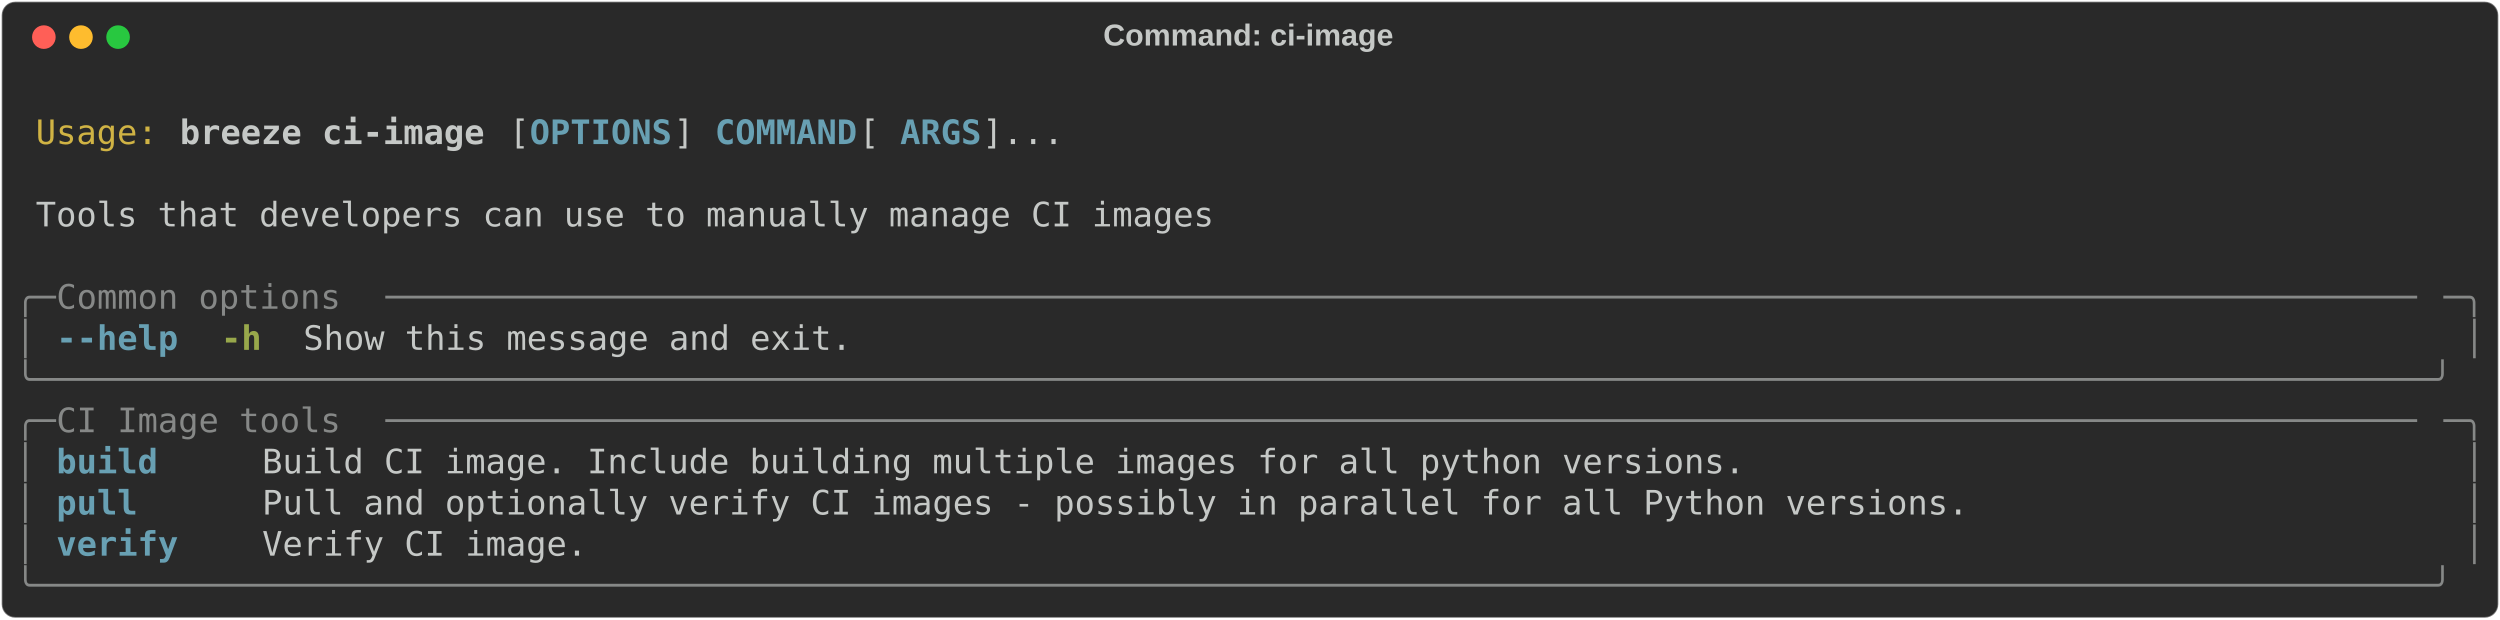
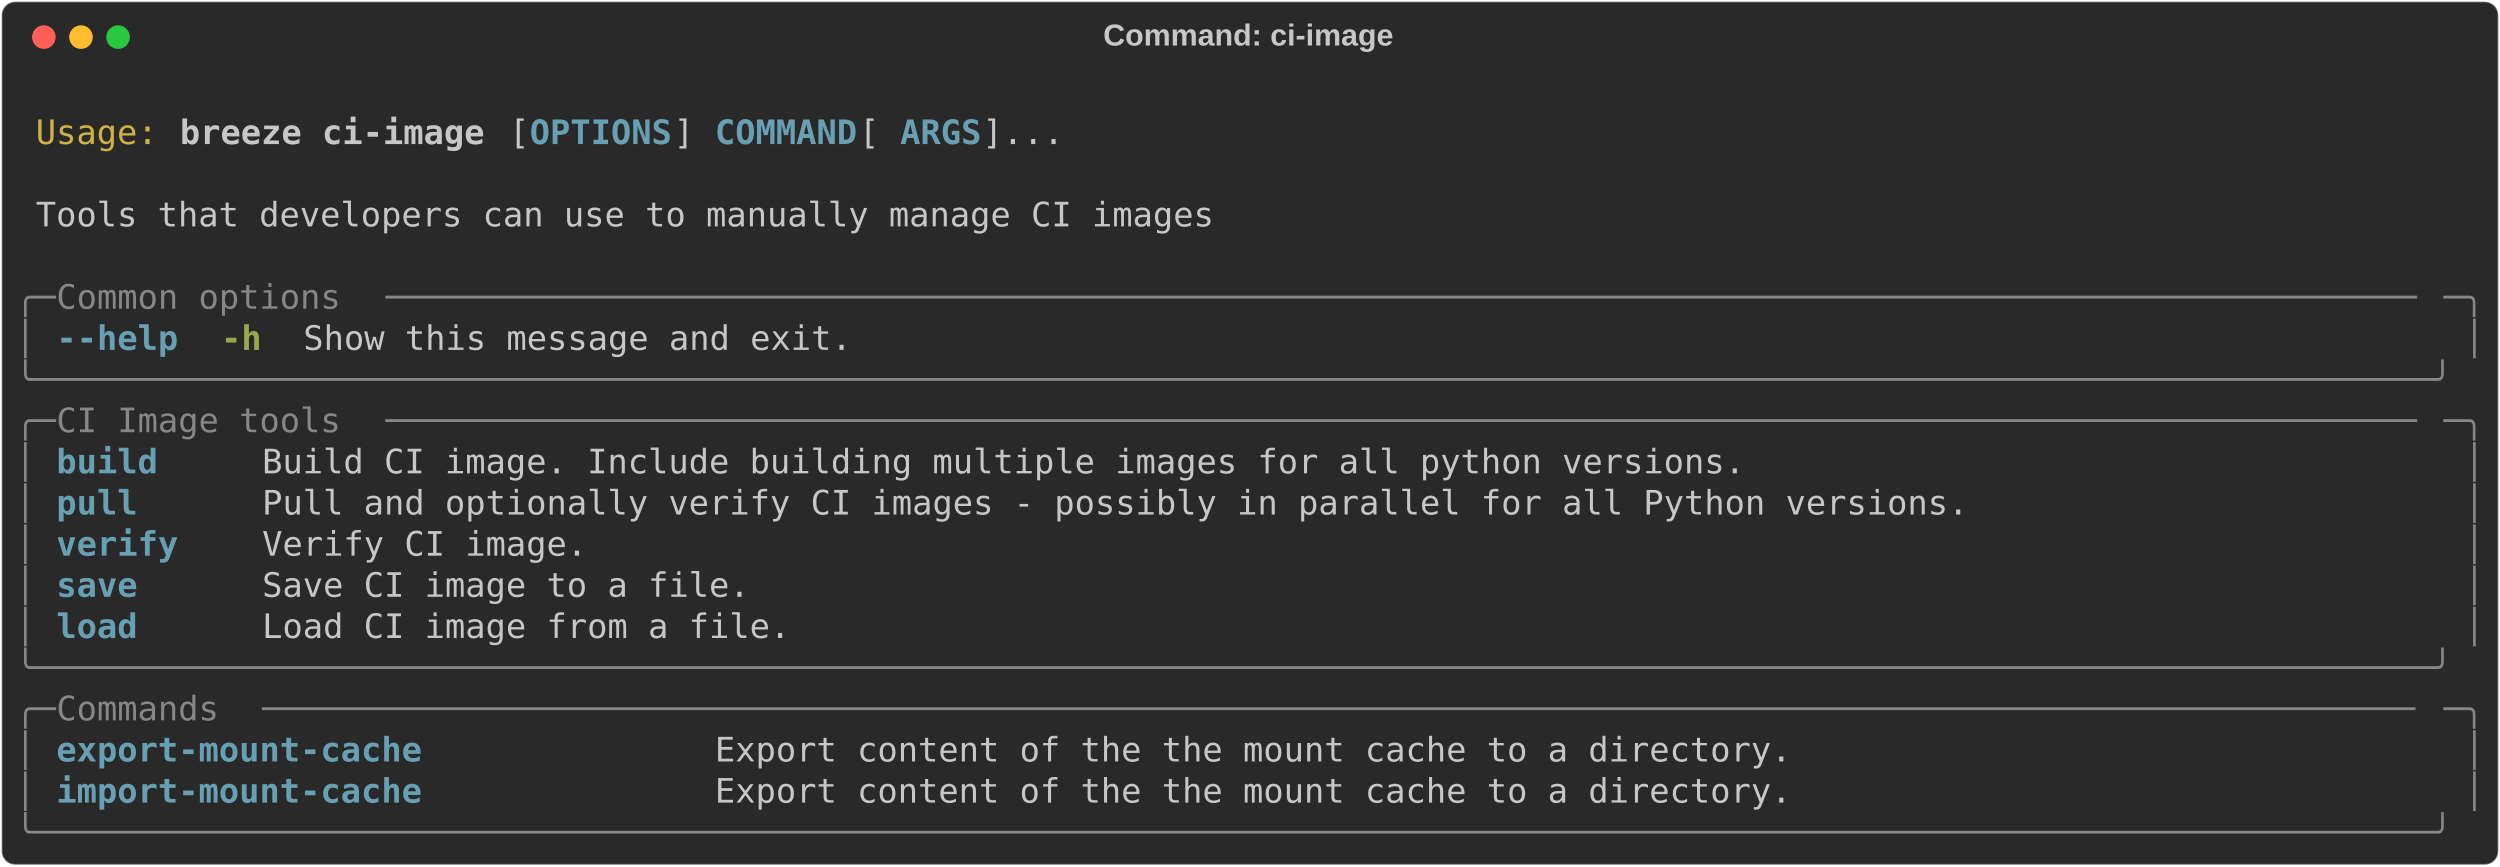
- <svg xmlns="http://www.w3.org/2000/svg" class="rich-terminal" viewBox="0 0 1482 367.2">
+ <svg xmlns="http://www.w3.org/2000/svg" class="rich-terminal" viewBox="0 0 1482 513.6">
  <style>

    @font-face {
        font-family: "Fira Code";
        src: local("FiraCode-Regular"),
                url("https://cdnjs.cloudflare.com/ajax/libs/firacode/6.2.0/woff2/FiraCode-Regular.woff2") format("woff2"),
                url("https://cdnjs.cloudflare.com/ajax/libs/firacode/6.2.0/woff/FiraCode-Regular.woff") format("woff");
        font-style: normal;
        font-weight: 400;
    }
    @font-face {
        font-family: "Fira Code";
        src: local("FiraCode-Bold"),
                url("https://cdnjs.cloudflare.com/ajax/libs/firacode/6.2.0/woff2/FiraCode-Bold.woff2") format("woff2"),
                url("https://cdnjs.cloudflare.com/ajax/libs/firacode/6.2.0/woff/FiraCode-Bold.woff") format("woff");
        font-style: bold;
        font-weight: 700;
    }

    .breeze-ci-image-matrix {
        font-family: Fira Code, monospace;
        font-size: 20px;
        line-height: 24.4px;
        font-variant-east-asian: full-width;
    }

    .breeze-ci-image-title {
        font-size: 18px;
        font-weight: bold;
        font-family: arial;
    }

    .breeze-ci-image-r1 { fill: #c5c8c6 }
.breeze-ci-image-r2 { fill: #d0b344 }
.breeze-ci-image-r3 { fill: #c5c8c6;font-weight: bold }
.breeze-ci-image-r4 { fill: #68a0b3;font-weight: bold }
.breeze-ci-image-r5 { fill: #868887 }
.breeze-ci-image-r6 { fill: #98a84b;font-weight: bold }
    </style>
  <defs>
    <clipPath id="breeze-ci-image-clip-terminal">
-       <rect x="0" y="0" width="1463.0" height="316.2" />
+       <rect x="0" y="0" width="1463.0" height="462.6" />
    </clipPath>
    <clipPath id="breeze-ci-image-line-0">
      <rect x="0" y="1.5" width="1464" height="24.65" />
    </clipPath>
    <clipPath id="breeze-ci-image-line-1">
      <rect x="0" y="25.9" width="1464" height="24.65" />
    </clipPath>
    <clipPath id="breeze-ci-image-line-2">
      <rect x="0" y="50.3" width="1464" height="24.65" />
    </clipPath>
    <clipPath id="breeze-ci-image-line-3">
      <rect x="0" y="74.7" width="1464" height="24.65" />
    </clipPath>
    <clipPath id="breeze-ci-image-line-4">
      <rect x="0" y="99.1" width="1464" height="24.65" />
    </clipPath>
    <clipPath id="breeze-ci-image-line-5">
      <rect x="0" y="123.5" width="1464" height="24.65" />
    </clipPath>
    <clipPath id="breeze-ci-image-line-6">
      <rect x="0" y="147.9" width="1464" height="24.65" />
    </clipPath>
    <clipPath id="breeze-ci-image-line-7">
      <rect x="0" y="172.3" width="1464" height="24.65" />
    </clipPath>
    <clipPath id="breeze-ci-image-line-8">
      <rect x="0" y="196.7" width="1464" height="24.65" />
    </clipPath>
    <clipPath id="breeze-ci-image-line-9">
      <rect x="0" y="221.1" width="1464" height="24.65" />
    </clipPath>
    <clipPath id="breeze-ci-image-line-10">
      <rect x="0" y="245.5" width="1464" height="24.65" />
    </clipPath>
    <clipPath id="breeze-ci-image-line-11">
      <rect x="0" y="269.9" width="1464" height="24.65" />
    </clipPath>
+     <clipPath id="breeze-ci-image-line-12">
+       <rect x="0" y="294.3" width="1464" height="24.65" />
+     </clipPath>
+     <clipPath id="breeze-ci-image-line-13">
+       <rect x="0" y="318.7" width="1464" height="24.65" />
+     </clipPath>
+     <clipPath id="breeze-ci-image-line-14">
+       <rect x="0" y="343.1" width="1464" height="24.65" />
+     </clipPath>
+     <clipPath id="breeze-ci-image-line-15">
+       <rect x="0" y="367.5" width="1464" height="24.65" />
+     </clipPath>
+     <clipPath id="breeze-ci-image-line-16">
+       <rect x="0" y="391.9" width="1464" height="24.65" />
+     </clipPath>
+     <clipPath id="breeze-ci-image-line-17">
+       <rect x="0" y="416.3" width="1464" height="24.65" />
+     </clipPath>
  </defs>
-   <rect fill="#292929" stroke="rgba(255,255,255,0.35)" stroke-width="1" x="1" y="1" width="1480" height="365.2" rx="8" />
+   <rect fill="#292929" stroke="rgba(255,255,255,0.35)" stroke-width="1" x="1" y="1" width="1480" height="511.6" rx="8" />
  <text class="breeze-ci-image-title" fill="#c5c8c6" text-anchor="middle" x="740" y="27">Command: ci-image</text>
  <g transform="translate(26,22)">
    <circle cx="0" cy="0" r="7" fill="#ff5f57" />
    <circle cx="22" cy="0" r="7" fill="#febc2e" />
    <circle cx="44" cy="0" r="7" fill="#28c840" />
  </g>
  <g transform="translate(9, 41)" clip-path="url(#breeze-ci-image-clip-terminal)">
    <g class="breeze-ci-image-matrix">
      <text class="breeze-ci-image-r1" x="1464" y="20" textLength="12.2" clip-path="url(#breeze-ci-image-line-0)">
</text>
      <text class="breeze-ci-image-r2" x="12.2" y="44.4" textLength="73.2" clip-path="url(#breeze-ci-image-line-1)">Usage:</text>
      <text class="breeze-ci-image-r3" x="97.6" y="44.4" textLength="183" clip-path="url(#breeze-ci-image-line-1)">breeze ci-image</text>
      <text class="breeze-ci-image-r1" x="292.8" y="44.4" textLength="12.2" clip-path="url(#breeze-ci-image-line-1)">[</text>
      <text class="breeze-ci-image-r4" x="305" y="44.4" textLength="85.4" clip-path="url(#breeze-ci-image-line-1)">OPTIONS</text>
      <text class="breeze-ci-image-r1" x="390.4" y="44.4" textLength="24.4" clip-path="url(#breeze-ci-image-line-1)">] </text>
      <text class="breeze-ci-image-r4" x="414.8" y="44.4" textLength="85.4" clip-path="url(#breeze-ci-image-line-1)">COMMAND</text>
      <text class="breeze-ci-image-r1" x="500.2" y="44.4" textLength="24.4" clip-path="url(#breeze-ci-image-line-1)"> [</text>
      <text class="breeze-ci-image-r4" x="524.6" y="44.4" textLength="48.8" clip-path="url(#breeze-ci-image-line-1)">ARGS</text>
      <text class="breeze-ci-image-r1" x="573.4" y="44.4" textLength="48.8" clip-path="url(#breeze-ci-image-line-1)">]...</text>
      <text class="breeze-ci-image-r1" x="1464" y="44.4" textLength="12.2" clip-path="url(#breeze-ci-image-line-1)">
</text>
      <text class="breeze-ci-image-r1" x="1464" y="68.8" textLength="12.2" clip-path="url(#breeze-ci-image-line-2)">
</text>
      <text class="breeze-ci-image-r1" x="12.2" y="93.2" textLength="707.6" clip-path="url(#breeze-ci-image-line-3)">Tools that developers can use to manually manage CI images</text>
      <text class="breeze-ci-image-r1" x="1464" y="93.2" textLength="12.2" clip-path="url(#breeze-ci-image-line-3)">
</text>
      <text class="breeze-ci-image-r1" x="1464" y="117.6" textLength="12.2" clip-path="url(#breeze-ci-image-line-4)">
</text>
      <text class="breeze-ci-image-r5" x="0" y="142" textLength="24.4" clip-path="url(#breeze-ci-image-line-5)">╭─</text>
      <text class="breeze-ci-image-r5" x="24.4" y="142" textLength="195.2" clip-path="url(#breeze-ci-image-line-5)"> Common options </text>
      <text class="breeze-ci-image-r5" x="219.6" y="142" textLength="1220" clip-path="url(#breeze-ci-image-line-5)">────────────────────────────────────────────────────────────────────────────────────────────────────</text>
      <text class="breeze-ci-image-r5" x="1439.6" y="142" textLength="24.4" clip-path="url(#breeze-ci-image-line-5)">─╮</text>
      <text class="breeze-ci-image-r1" x="1464" y="142" textLength="12.2" clip-path="url(#breeze-ci-image-line-5)">
</text>
      <text class="breeze-ci-image-r5" x="0" y="166.4" textLength="12.2" clip-path="url(#breeze-ci-image-line-6)">│</text>
      <text class="breeze-ci-image-r4" x="24.4" y="166.4" textLength="73.2" clip-path="url(#breeze-ci-image-line-6)">--help</text>
      <text class="breeze-ci-image-r6" x="122" y="166.4" textLength="24.4" clip-path="url(#breeze-ci-image-line-6)">-h</text>
      <text class="breeze-ci-image-r1" x="170.8" y="166.4" textLength="329.4" clip-path="url(#breeze-ci-image-line-6)">Show this message and exit.</text>
      <text class="breeze-ci-image-r5" x="1451.8" y="166.4" textLength="12.2" clip-path="url(#breeze-ci-image-line-6)">│</text>
      <text class="breeze-ci-image-r1" x="1464" y="166.4" textLength="12.2" clip-path="url(#breeze-ci-image-line-6)">
</text>
      <text class="breeze-ci-image-r5" x="0" y="190.8" textLength="1464" clip-path="url(#breeze-ci-image-line-7)">╰──────────────────────────────────────────────────────────────────────────────────────────────────────────────────────╯</text>
      <text class="breeze-ci-image-r1" x="1464" y="190.8" textLength="12.2" clip-path="url(#breeze-ci-image-line-7)">
</text>
      <text class="breeze-ci-image-r5" x="0" y="215.2" textLength="24.4" clip-path="url(#breeze-ci-image-line-8)">╭─</text>
      <text class="breeze-ci-image-r5" x="24.4" y="215.2" textLength="195.2" clip-path="url(#breeze-ci-image-line-8)"> CI Image tools </text>
      <text class="breeze-ci-image-r5" x="219.6" y="215.2" textLength="1220" clip-path="url(#breeze-ci-image-line-8)">────────────────────────────────────────────────────────────────────────────────────────────────────</text>
      <text class="breeze-ci-image-r5" x="1439.6" y="215.2" textLength="24.4" clip-path="url(#breeze-ci-image-line-8)">─╮</text>
      <text class="breeze-ci-image-r1" x="1464" y="215.2" textLength="12.2" clip-path="url(#breeze-ci-image-line-8)">
</text>
      <text class="breeze-ci-image-r5" x="0" y="239.6" textLength="12.2" clip-path="url(#breeze-ci-image-line-9)">│</text>
      <text class="breeze-ci-image-r4" x="24.4" y="239.6" textLength="97.6" clip-path="url(#breeze-ci-image-line-9)">build   </text>
      <text class="breeze-ci-image-r1" x="146.4" y="239.6" textLength="1293.2" clip-path="url(#breeze-ci-image-line-9)">Build CI image. Include building multiple images for all python versions.                                 </text>
      <text class="breeze-ci-image-r5" x="1451.8" y="239.6" textLength="12.2" clip-path="url(#breeze-ci-image-line-9)">│</text>
      <text class="breeze-ci-image-r1" x="1464" y="239.6" textLength="12.2" clip-path="url(#breeze-ci-image-line-9)">
</text>
      <text class="breeze-ci-image-r5" x="0" y="264" textLength="12.2" clip-path="url(#breeze-ci-image-line-10)">│</text>
      <text class="breeze-ci-image-r4" x="24.4" y="264" textLength="97.6" clip-path="url(#breeze-ci-image-line-10)">pull    </text>
      <text class="breeze-ci-image-r1" x="146.4" y="264" textLength="1293.2" clip-path="url(#breeze-ci-image-line-10)">Pull and optionally verify CI images - possibly in parallel for all Python versions.                      </text>
      <text class="breeze-ci-image-r5" x="1451.8" y="264" textLength="12.2" clip-path="url(#breeze-ci-image-line-10)">│</text>
      <text class="breeze-ci-image-r1" x="1464" y="264" textLength="12.2" clip-path="url(#breeze-ci-image-line-10)">
</text>
      <text class="breeze-ci-image-r5" x="0" y="288.4" textLength="12.2" clip-path="url(#breeze-ci-image-line-11)">│</text>
      <text class="breeze-ci-image-r4" x="24.4" y="288.4" textLength="97.6" clip-path="url(#breeze-ci-image-line-11)">verify  </text>
      <text class="breeze-ci-image-r1" x="146.4" y="288.4" textLength="1293.2" clip-path="url(#breeze-ci-image-line-11)">Verify CI image.                                                                                          </text>
      <text class="breeze-ci-image-r5" x="1451.8" y="288.4" textLength="12.2" clip-path="url(#breeze-ci-image-line-11)">│</text>
      <text class="breeze-ci-image-r1" x="1464" y="288.4" textLength="12.2" clip-path="url(#breeze-ci-image-line-11)">
</text>
-       <text class="breeze-ci-image-r5" x="0" y="312.8" textLength="1464" clip-path="url(#breeze-ci-image-line-12)">╰──────────────────────────────────────────────────────────────────────────────────────────────────────────────────────╯</text>
+       <text class="breeze-ci-image-r5" x="0" y="312.8" textLength="12.2" clip-path="url(#breeze-ci-image-line-12)">│</text>
+       <text class="breeze-ci-image-r4" x="24.4" y="312.8" textLength="97.6" clip-path="url(#breeze-ci-image-line-12)">save    </text>
+       <text class="breeze-ci-image-r1" x="146.4" y="312.8" textLength="1293.2" clip-path="url(#breeze-ci-image-line-12)">Save CI image to a file.                                                                                  </text>
+       <text class="breeze-ci-image-r5" x="1451.8" y="312.8" textLength="12.2" clip-path="url(#breeze-ci-image-line-12)">│</text>
      <text class="breeze-ci-image-r1" x="1464" y="312.8" textLength="12.2" clip-path="url(#breeze-ci-image-line-12)">
+ </text>
+       <text class="breeze-ci-image-r5" x="0" y="337.2" textLength="12.2" clip-path="url(#breeze-ci-image-line-13)">│</text>
+       <text class="breeze-ci-image-r4" x="24.4" y="337.2" textLength="97.6" clip-path="url(#breeze-ci-image-line-13)">load    </text>
+       <text class="breeze-ci-image-r1" x="146.4" y="337.2" textLength="1293.2" clip-path="url(#breeze-ci-image-line-13)">Load CI image from a file.                                                                                </text>
+       <text class="breeze-ci-image-r5" x="1451.8" y="337.2" textLength="12.2" clip-path="url(#breeze-ci-image-line-13)">│</text>
+       <text class="breeze-ci-image-r1" x="1464" y="337.2" textLength="12.2" clip-path="url(#breeze-ci-image-line-13)">
+ </text>
+       <text class="breeze-ci-image-r5" x="0" y="361.6" textLength="1464" clip-path="url(#breeze-ci-image-line-14)">╰──────────────────────────────────────────────────────────────────────────────────────────────────────────────────────╯</text>
+       <text class="breeze-ci-image-r1" x="1464" y="361.6" textLength="12.2" clip-path="url(#breeze-ci-image-line-14)">
+ </text>
+       <text class="breeze-ci-image-r5" x="0" y="386" textLength="24.4" clip-path="url(#breeze-ci-image-line-15)">╭─</text>
+       <text class="breeze-ci-image-r5" x="24.4" y="386" textLength="122" clip-path="url(#breeze-ci-image-line-15)"> Commands </text>
+       <text class="breeze-ci-image-r5" x="146.4" y="386" textLength="1293.2" clip-path="url(#breeze-ci-image-line-15)">──────────────────────────────────────────────────────────────────────────────────────────────────────────</text>
+       <text class="breeze-ci-image-r5" x="1439.6" y="386" textLength="24.4" clip-path="url(#breeze-ci-image-line-15)">─╮</text>
+       <text class="breeze-ci-image-r1" x="1464" y="386" textLength="12.2" clip-path="url(#breeze-ci-image-line-15)">
+ </text>
+       <text class="breeze-ci-image-r5" x="0" y="410.4" textLength="12.2" clip-path="url(#breeze-ci-image-line-16)">│</text>
+       <text class="breeze-ci-image-r4" x="24.4" y="410.4" textLength="366" clip-path="url(#breeze-ci-image-line-16)">export-mount-cache            </text>
+       <text class="breeze-ci-image-r1" x="414.8" y="410.4" textLength="1024.8" clip-path="url(#breeze-ci-image-line-16)">Export content of the the mount cache to a directory.                               </text>
+       <text class="breeze-ci-image-r5" x="1451.8" y="410.4" textLength="12.2" clip-path="url(#breeze-ci-image-line-16)">│</text>
+       <text class="breeze-ci-image-r1" x="1464" y="410.4" textLength="12.2" clip-path="url(#breeze-ci-image-line-16)">
+ </text>
+       <text class="breeze-ci-image-r5" x="0" y="434.8" textLength="12.2" clip-path="url(#breeze-ci-image-line-17)">│</text>
+       <text class="breeze-ci-image-r4" x="24.4" y="434.8" textLength="366" clip-path="url(#breeze-ci-image-line-17)">import-mount-cache            </text>
+       <text class="breeze-ci-image-r1" x="414.8" y="434.8" textLength="1024.8" clip-path="url(#breeze-ci-image-line-17)">Export content of the the mount cache to a directory.                               </text>
+       <text class="breeze-ci-image-r5" x="1451.8" y="434.8" textLength="12.2" clip-path="url(#breeze-ci-image-line-17)">│</text>
+       <text class="breeze-ci-image-r1" x="1464" y="434.8" textLength="12.2" clip-path="url(#breeze-ci-image-line-17)">
+ </text>
+       <text class="breeze-ci-image-r5" x="0" y="459.2" textLength="1464" clip-path="url(#breeze-ci-image-line-18)">╰──────────────────────────────────────────────────────────────────────────────────────────────────────────────────────╯</text>
+       <text class="breeze-ci-image-r1" x="1464" y="459.2" textLength="12.2" clip-path="url(#breeze-ci-image-line-18)">
</text>
    </g>
  </g>
</svg>
